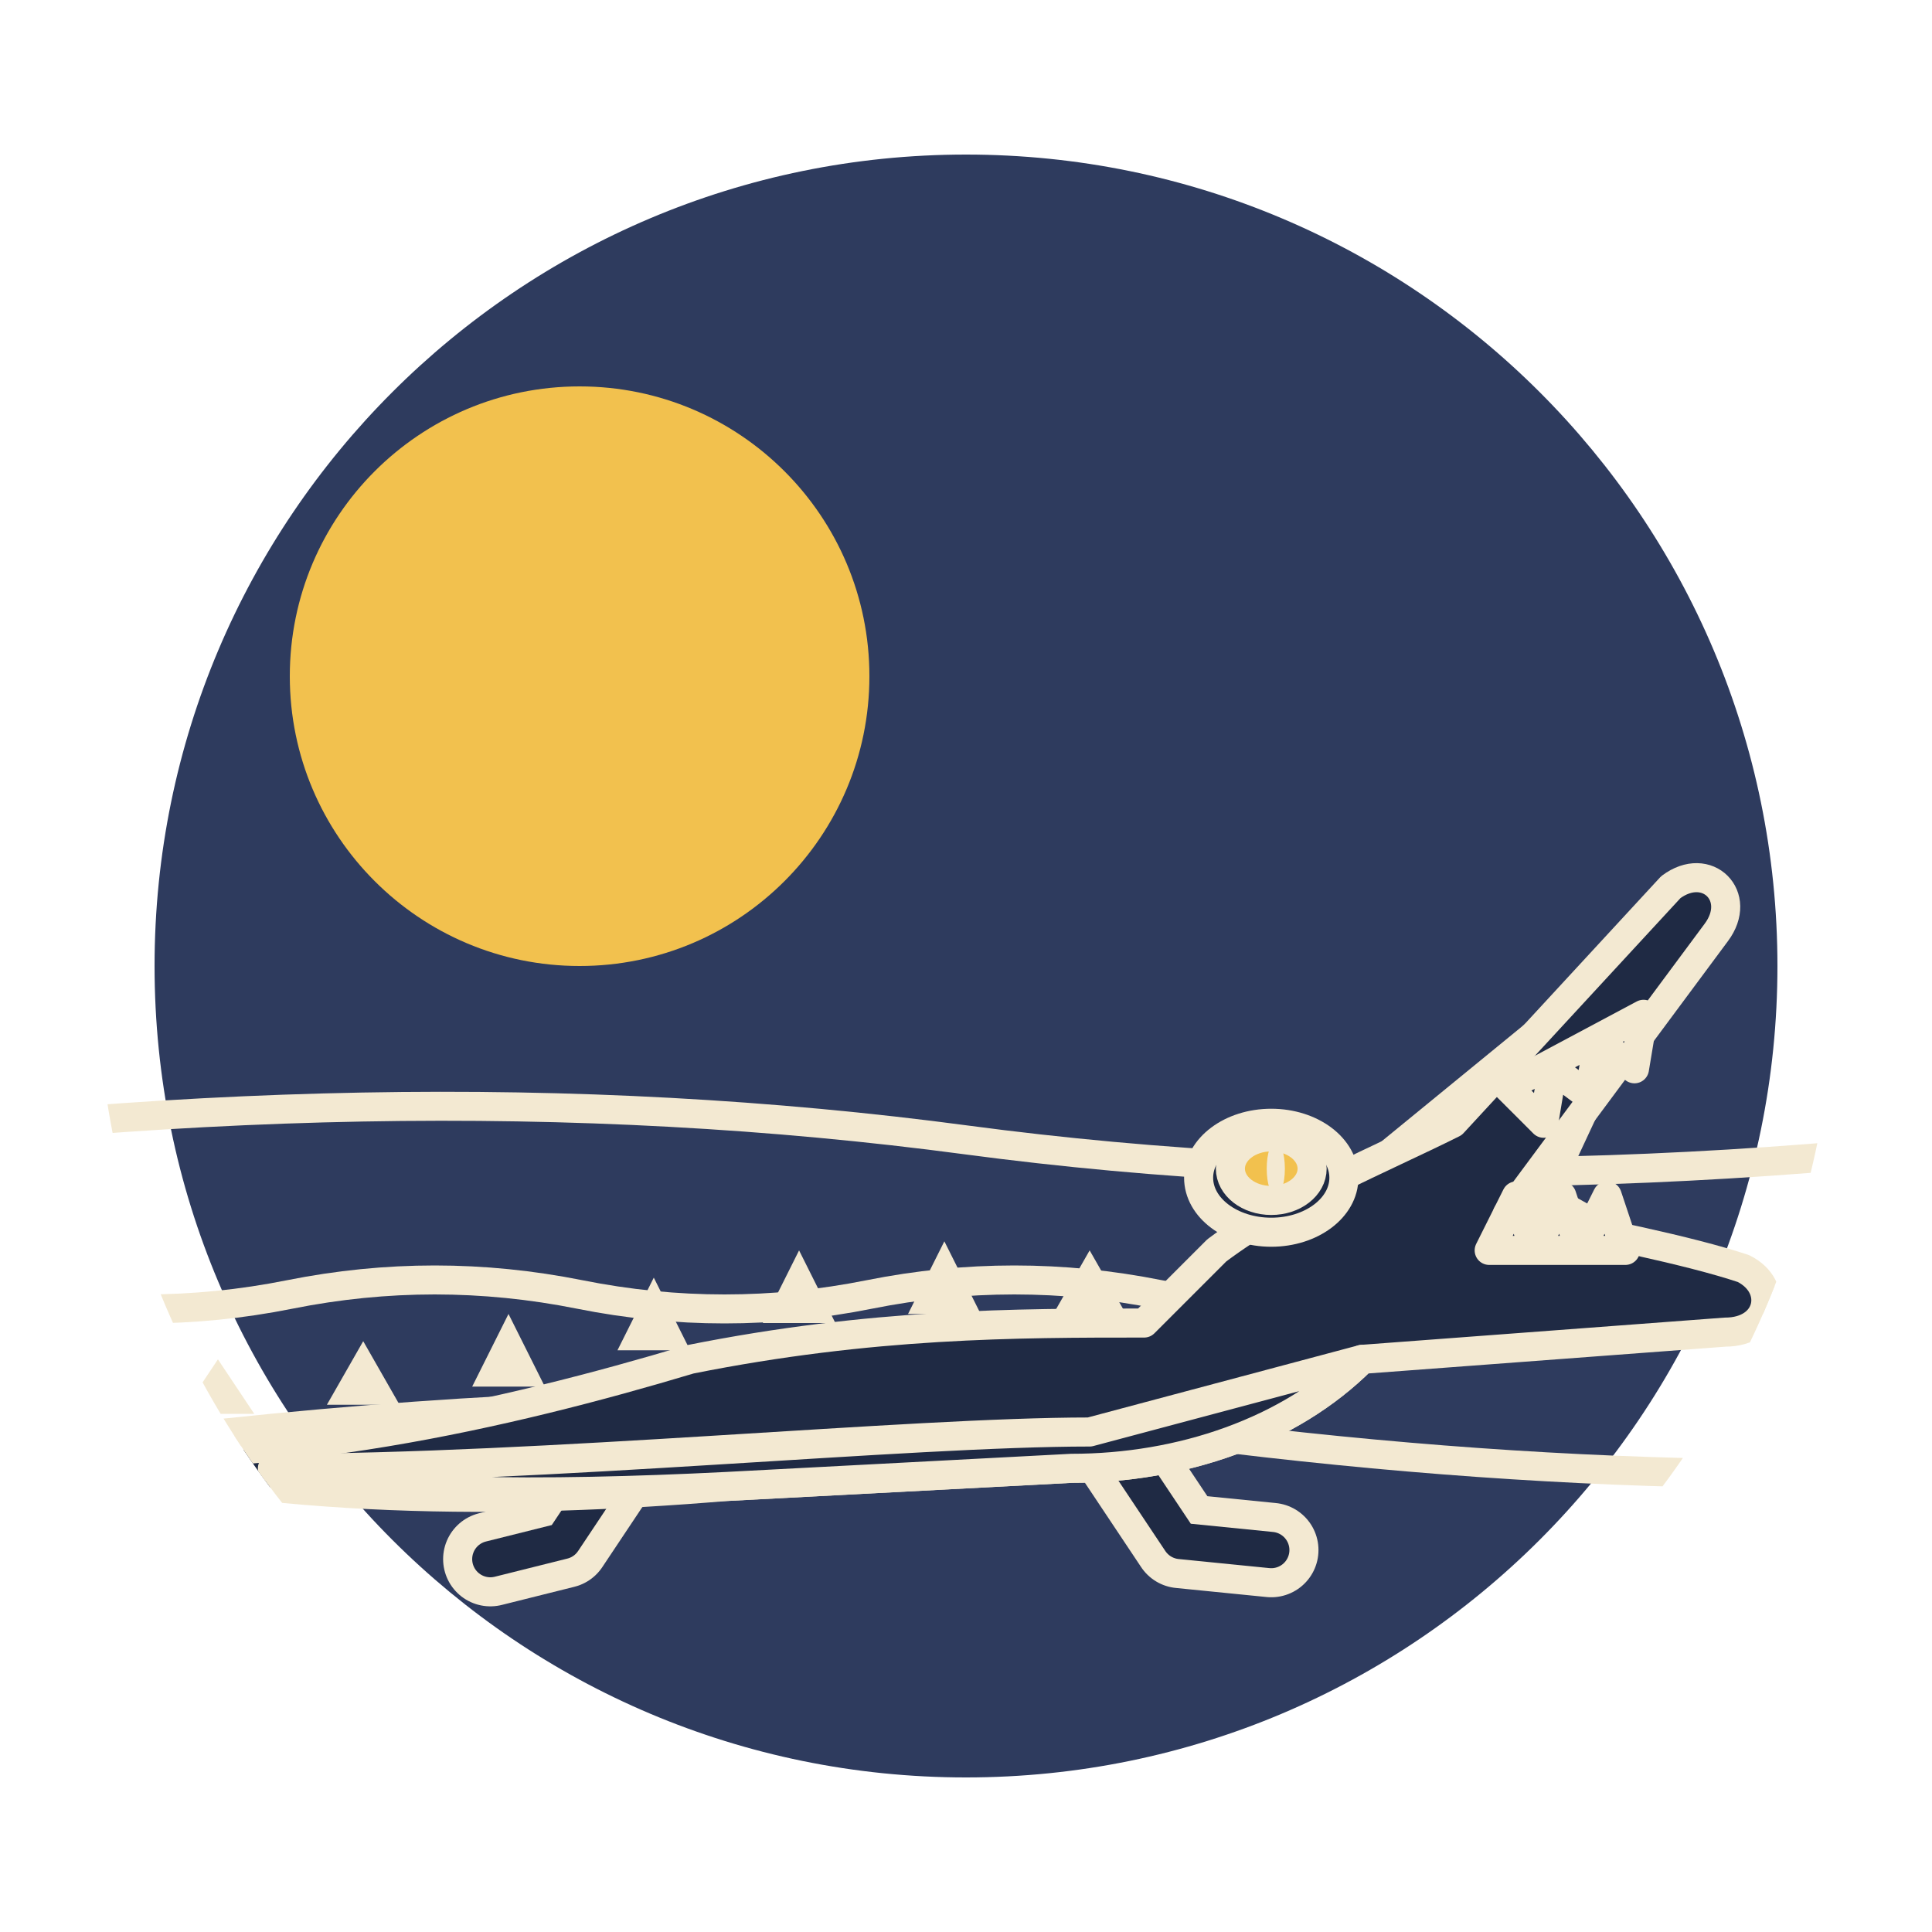
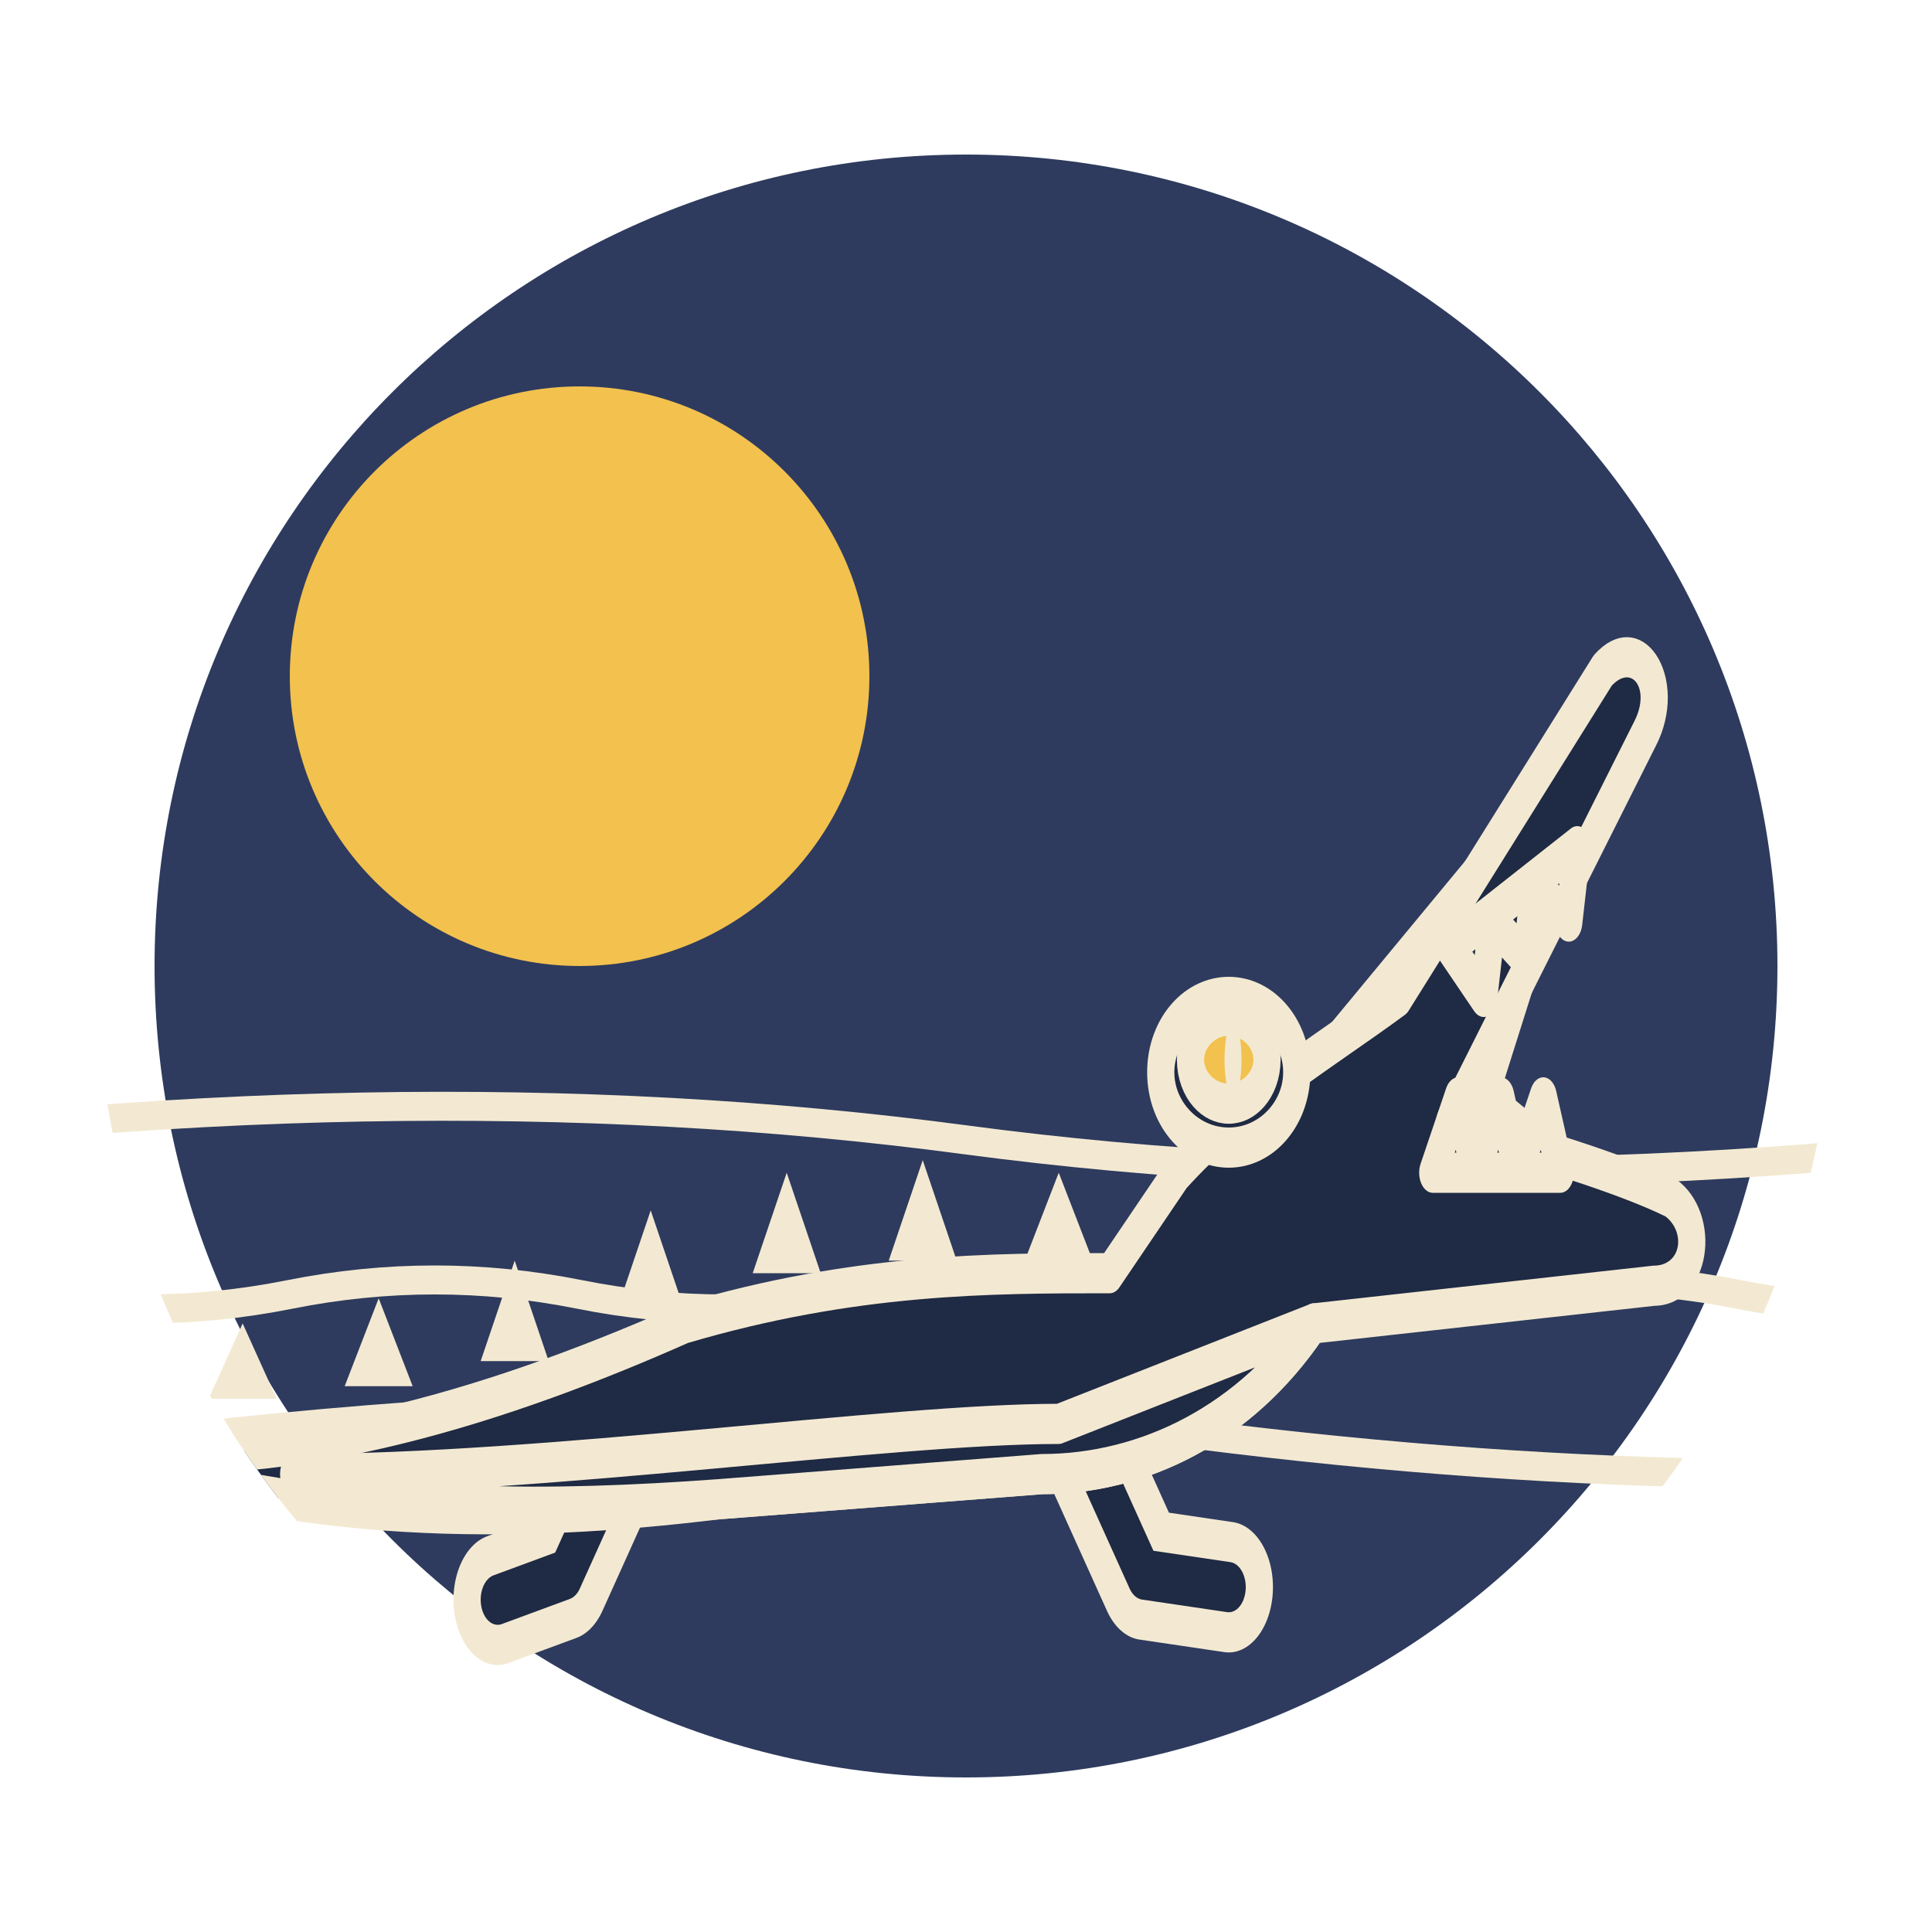
<svg xmlns="http://www.w3.org/2000/svg" viewBox="0 0 200 200" width="200" height="200">
  <defs>
    <clipPath id="clip">
      <circle cx="100" cy="100" r="90" />
    </clipPath>
  </defs>
  <circle cx="100" cy="100" r="84" fill="#2E3B5E" />
  <g clip-path="url(#clip)">
    <path d="M-30 120.4 Q40 110 100 118 T230 114.8" fill="none" stroke="#F3E9D2" stroke-width="3" stroke-linecap="round" />
    <path d="M-30 134 Q-15.0 131 0 134 T30 134 T60 134 T90 134 T120 134 T150 134 T180 134 T210 134 T240 134" fill="none" stroke="#F3E9D2" stroke-width="3" stroke-linecap="round" />
    <path d="M-30 156 Q60 140 120 148 T230 150" fill="none" stroke="#F3E9D2" stroke-width="3" stroke-linecap="round" />
    <circle cx="60" cy="70" r="30" fill="#F2C14E" />
-     <g transform="translate(94 152) scale(.94) translate(-100 -152)">
+     <g transform="translate(92 150) scale(.88 1.3) translate(-100 -150)">
      <path d="M70 148 L62 160 L54 162" fill="none" stroke="#F3E9D2" stroke-width="10.4" stroke-linecap="round" stroke-linejoin="round" />
      <path d="M70 148 L62 160 L54 162" fill="none" stroke="#1F2A44" stroke-width="4.0" stroke-linecap="round" stroke-linejoin="round" />
      <path d="M122 148 L130 160 L140 161" fill="none" stroke="#F3E9D2" stroke-width="10.4" stroke-linecap="round" stroke-linejoin="round" />
      <path d="M122 148 L130 160 L140 161" fill="none" stroke="#1F2A44" stroke-width="4.0" stroke-linecap="round" stroke-linejoin="round" />
      <path d="M140 128 L184 92 L170 122 L188 132 L150 136Z" fill="#1F2A44" stroke="#F3E9D2" stroke-width="3.2" stroke-linejoin="round" stroke-linecap="round" />
      <path d="M6 150 C30 152 56 146 76 140 C96 136 112 136 126 136 L134 128 C142 122 152 118 160 114 L184 88 C188 85 192 89 189 93 L166 124 C176 126 186 128 192 130 C196 132 195 137 190 137 L150 140 C142 148 130 152 118 152 L80 154 C56 156 30 156 6 150Z" fill="#1F2A44" stroke="#F3E9D2" stroke-width="3.2" stroke-linejoin="round" stroke-linecap="round" />
      <path d="M166 110 l4 4 l1 -6 l4 3 l1 -6 l4 3 l1 -6Z M164 128 l3 -6 l2 6 l3 -6 l2 6 l3 -6 l2 6Z" fill="#1F2A44" stroke="#F3E9D2" stroke-width="3.2" stroke-linejoin="round" stroke-linecap="round" />
      <path d="M30 152 C60 152 100 148 120 148 L150 140 C142 148 130 152 118 152 L80 154 C60 155 40 155 30 152Z" fill="#1F2A44" stroke="#F3E9D2" stroke-width="3.2" stroke-linejoin="round" stroke-linecap="round" />
      <path d="M132 120 a8 6 0 1 0 16 0 a8 6 0 1 0 -16 0Z" fill="#1F2A44" stroke="#F3E9D2" stroke-width="3.2" stroke-linejoin="round" stroke-linecap="round" />
      <path d="M135.5 119 a4.5 3.5 0 1 0 9.0 0 a4.5 3.5 0 1 0 -9.0 0Z" fill="#F2C14E" stroke="#F3E9D2" stroke-width="3.2" stroke-linejoin="round" stroke-linecap="round" />
      <path d="M139.5 119 a1 3 0 1 0 2 0 a1 3 0 1 0 -2 0Z" fill="#F3E9D2" />
      <path d="M20 146 l4 -6 l4 6Z M36 145 l4 -7 l4 7Z M52 143 l4 -8 l4 8Z M68 139 l4 -8 l4 8Z M84 136 l4 -8 l4 8Z M100 135 l4 -8 l4 8Z M116 135 l4 -7 l4 7Z" fill="#F3E9D2" />
    </g>
  </g>
</svg>
